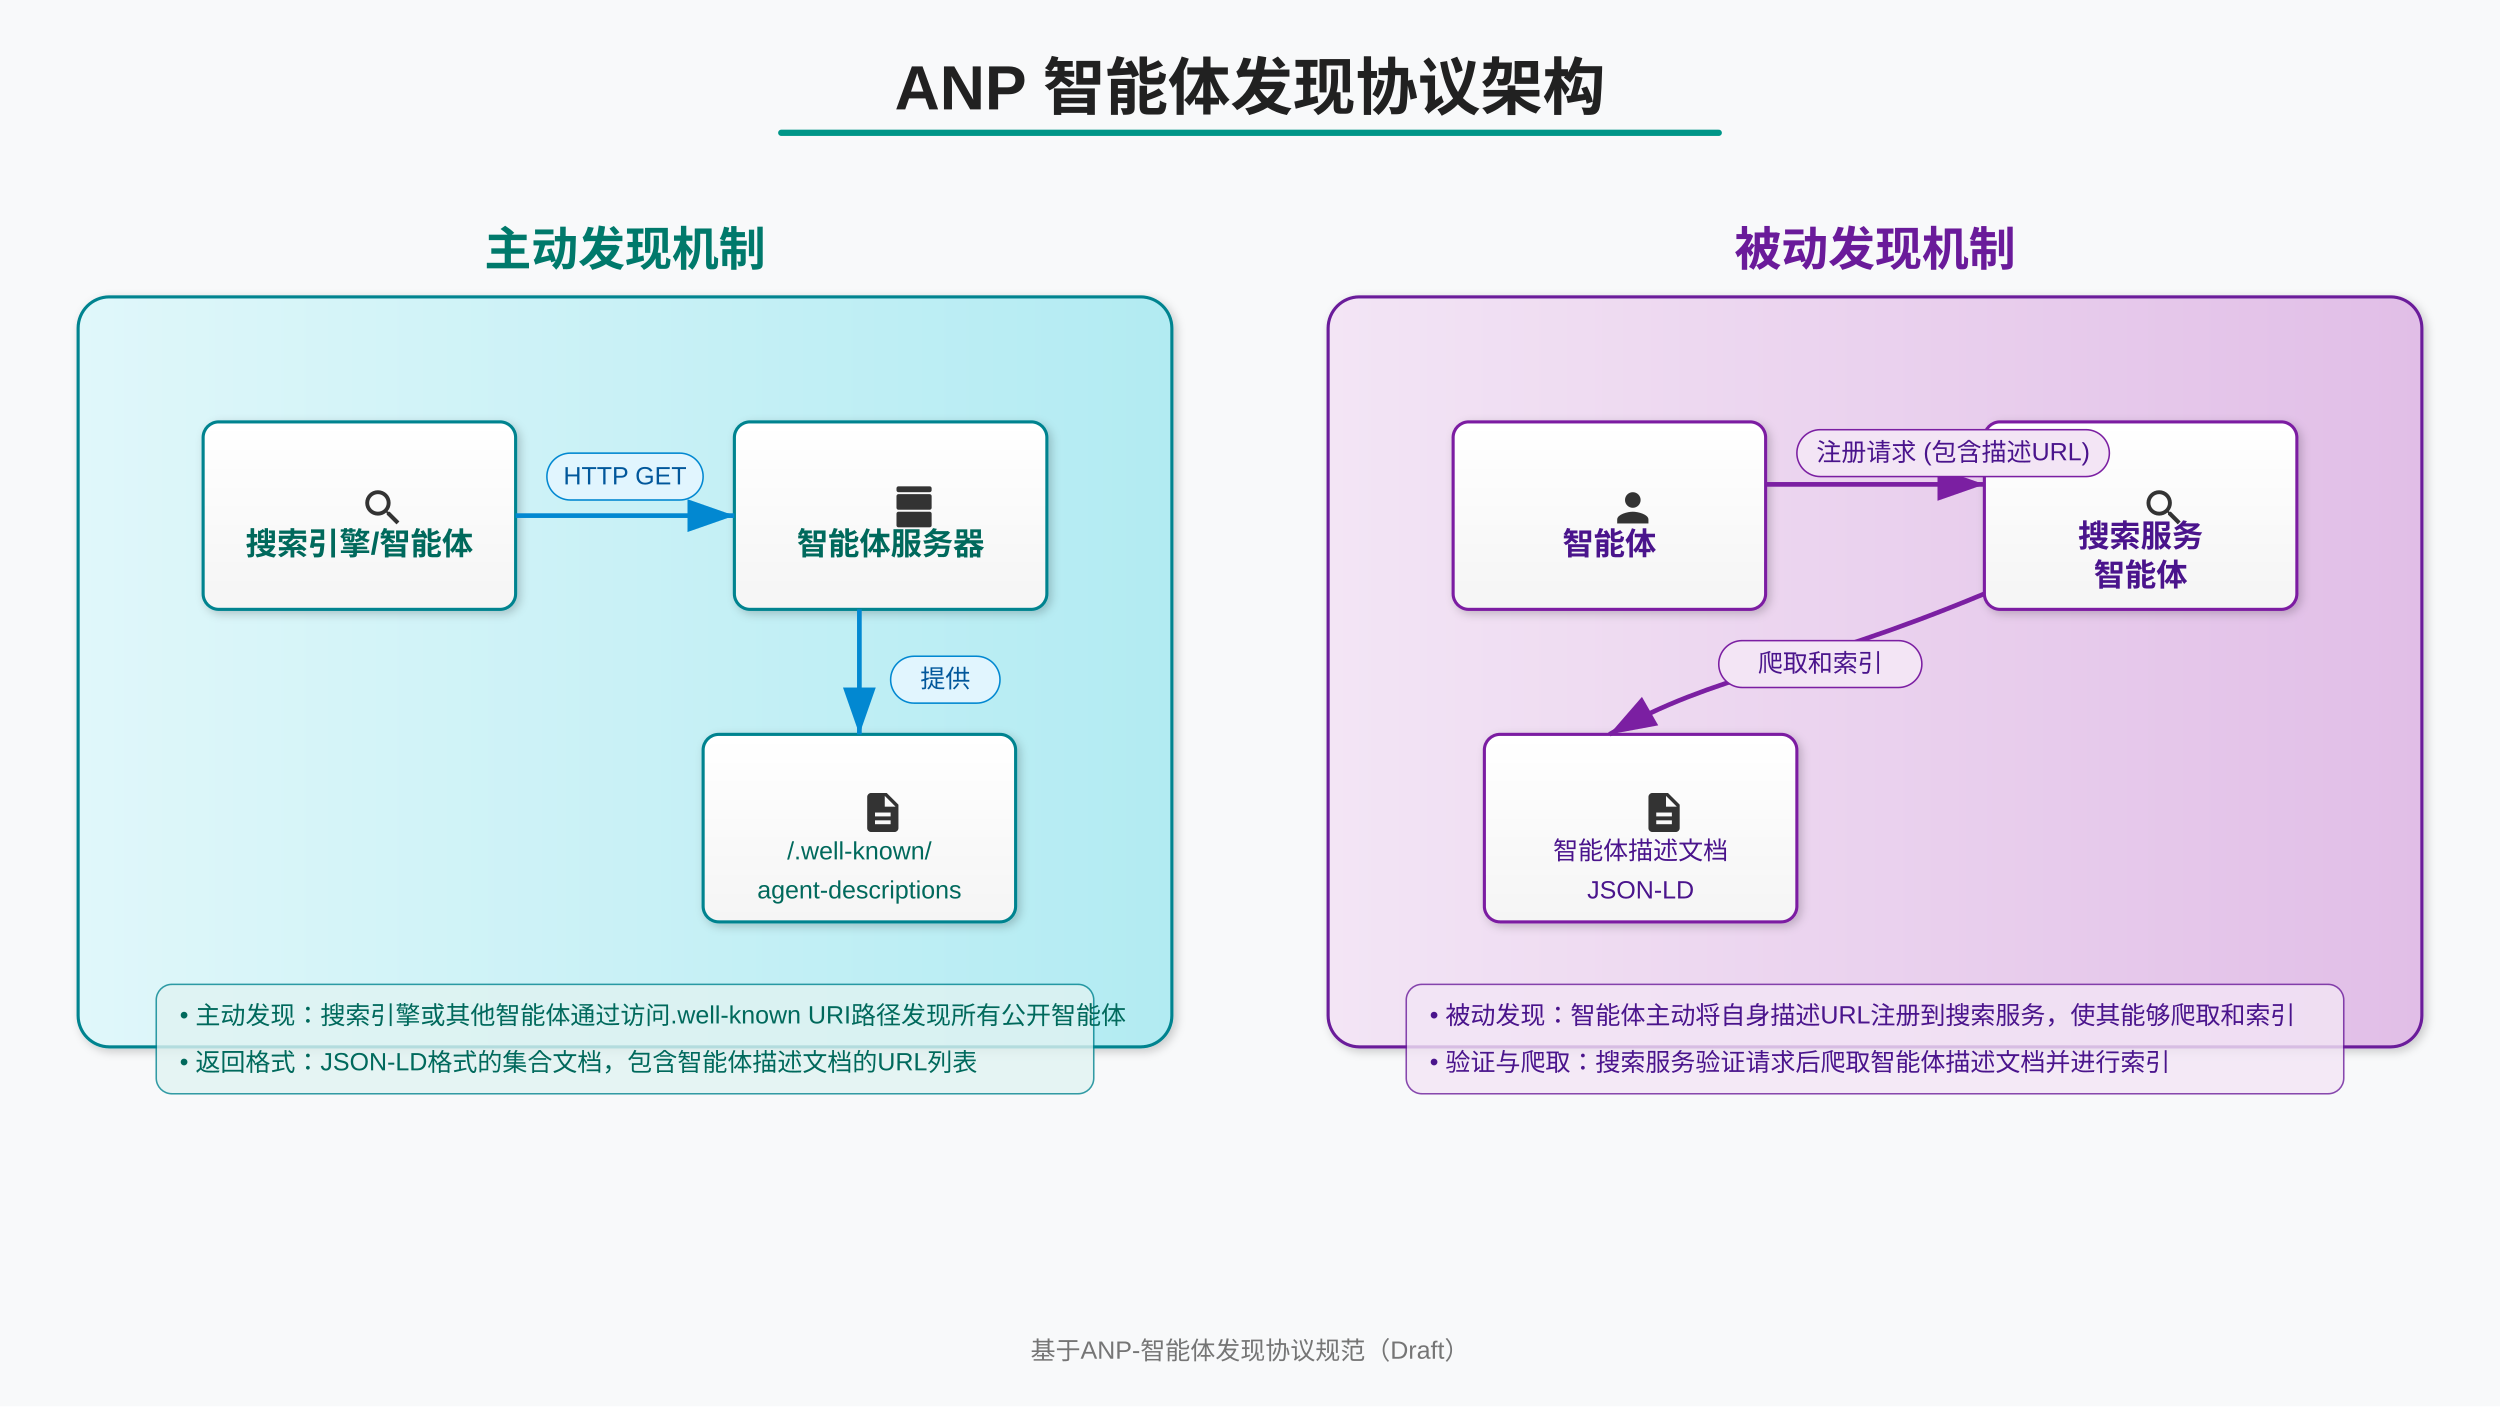
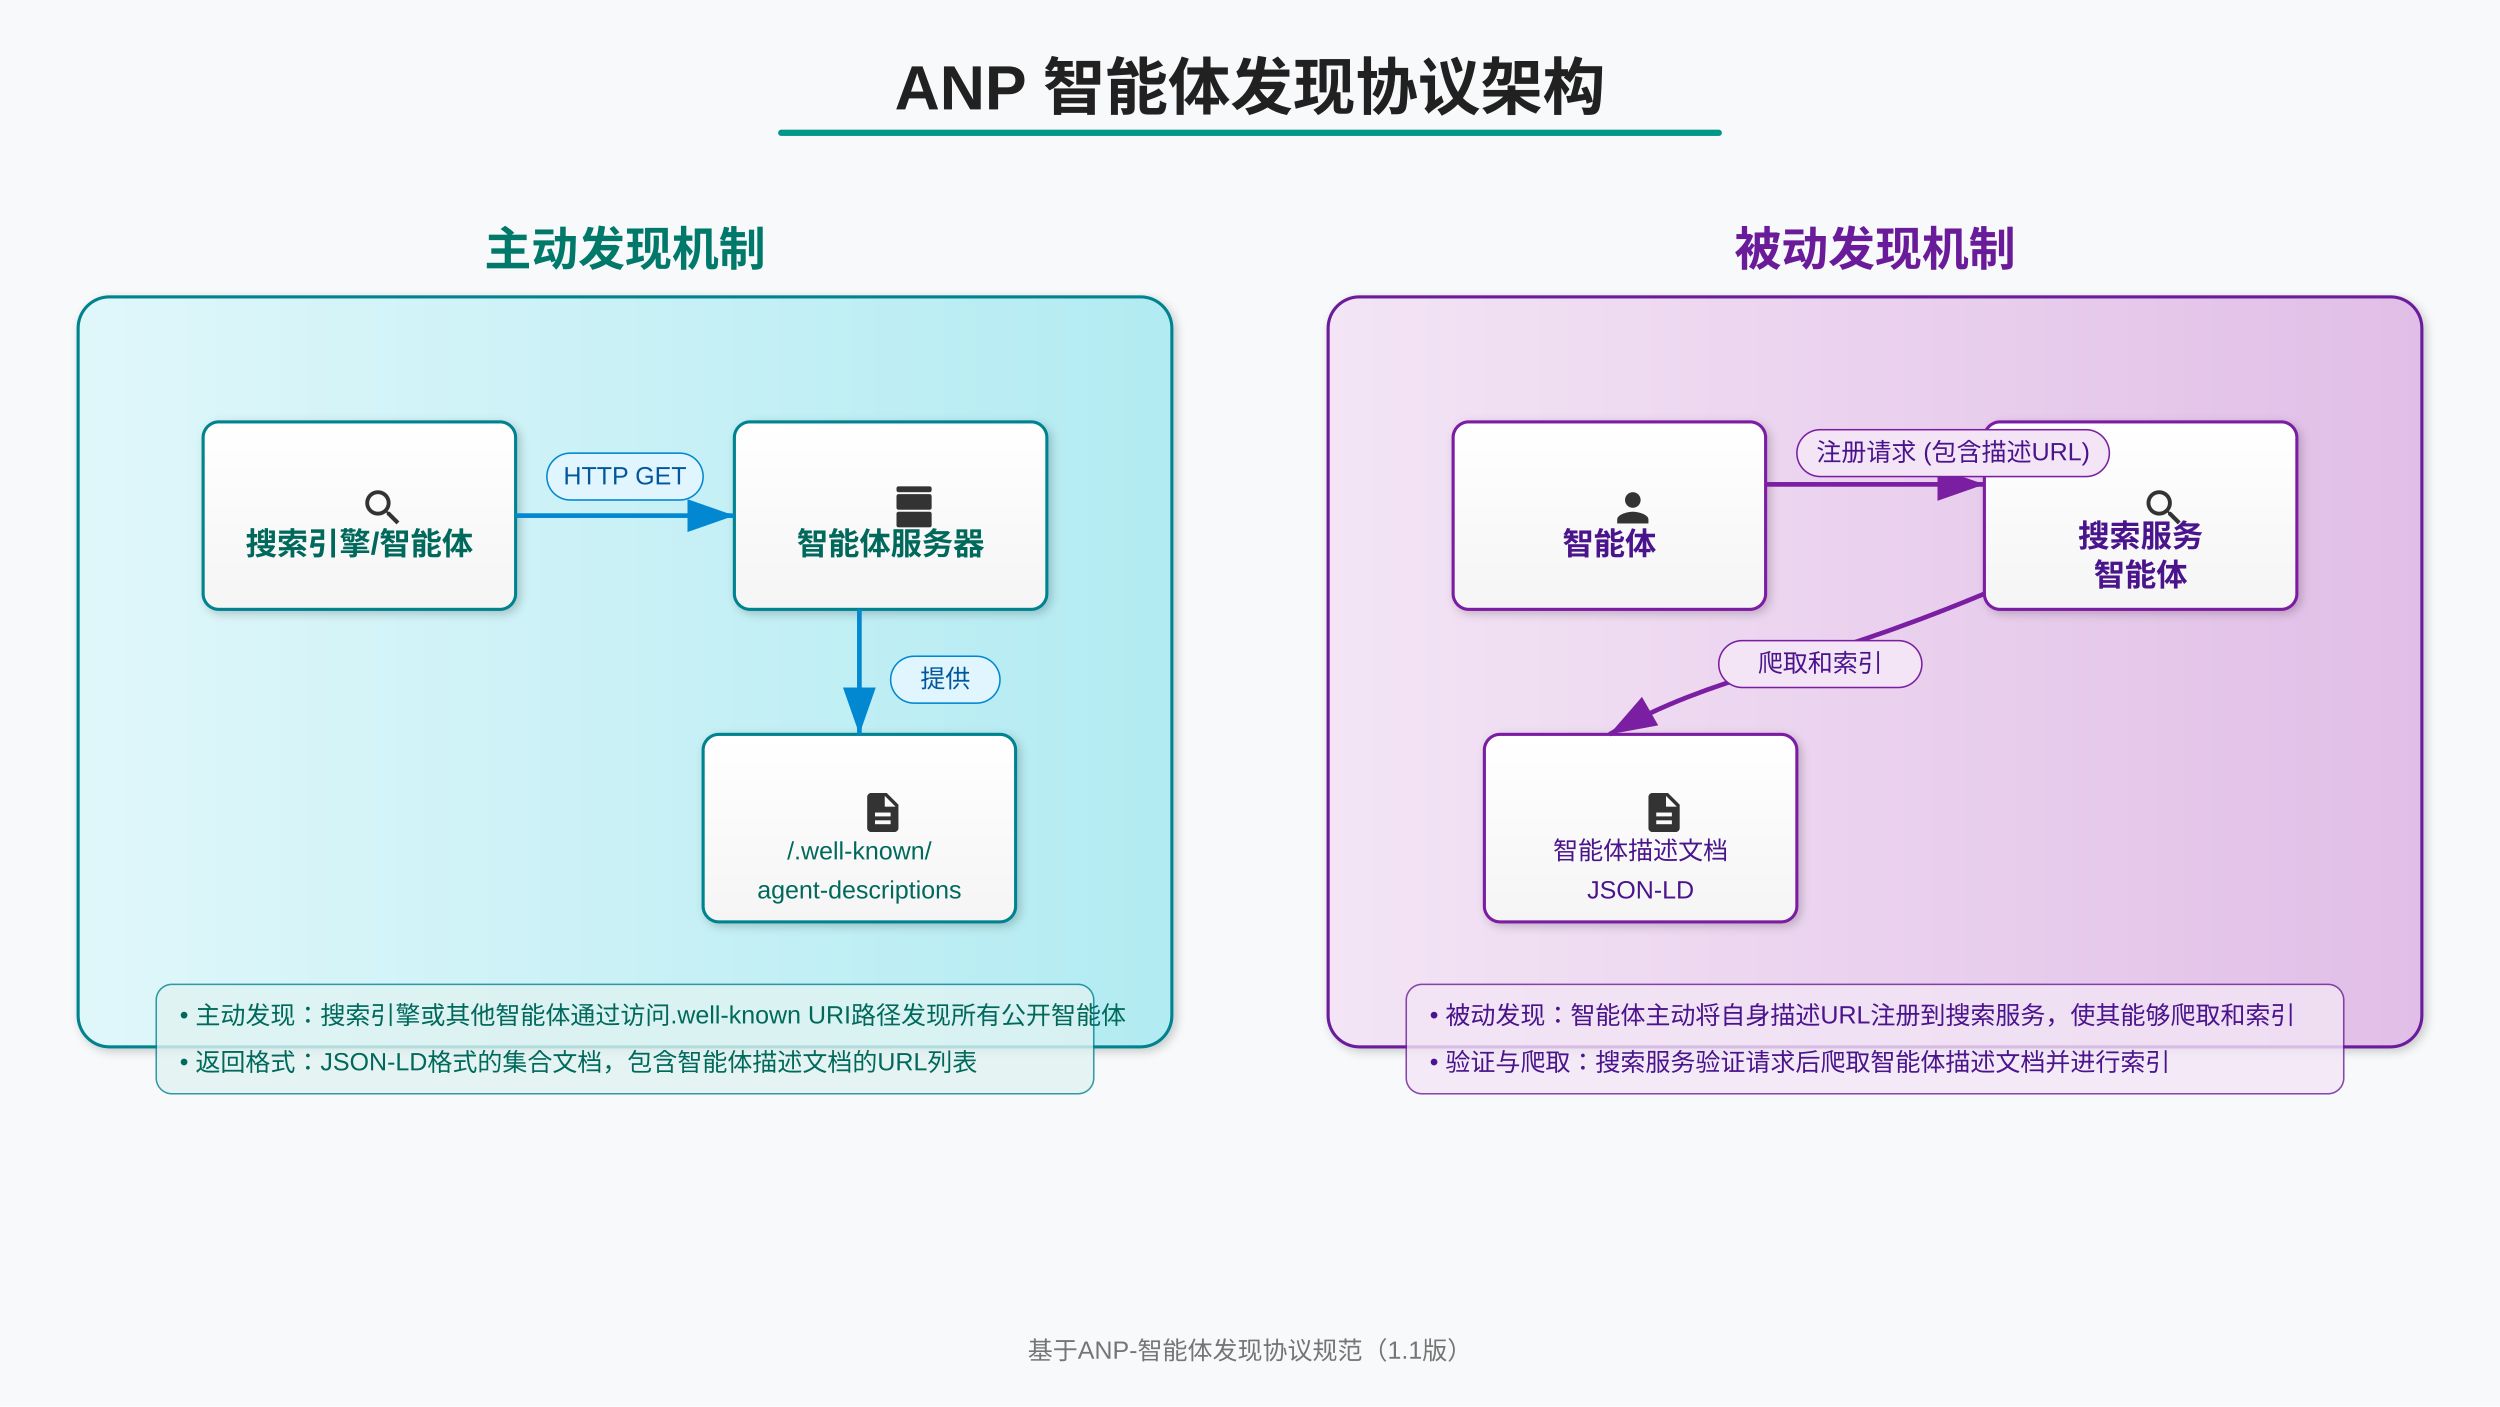
<svg xmlns="http://www.w3.org/2000/svg" width="1600" height="900">
  <defs>
    <linearGradient id="activeGradient" x1="0%" y1="0%" x2="100%" y2="0%">
      <stop offset="0%" style="stop-color:#e0f7fa;stop-opacity:1" />
      <stop offset="100%" style="stop-color:#b2ebf2;stop-opacity:1" />
    </linearGradient>
    <linearGradient id="passiveGradient" x1="0%" y1="0%" x2="100%" y2="0%">
      <stop offset="0%" style="stop-color:#f3e5f5;stop-opacity:1" />
      <stop offset="100%" style="stop-color:#e1bee7;stop-opacity:1" />
    </linearGradient>
    <linearGradient id="componentGradient" x1="0%" y1="0%" x2="0%" y2="100%">
      <stop offset="0%" style="stop-color:#ffffff;stop-opacity:1" />
      <stop offset="100%" style="stop-color:#f5f5f5;stop-opacity:1" />
    </linearGradient>
    <marker id="arrowBlue" markerWidth="10" markerHeight="7" refX="10" refY="3.5" orient="auto">
      <polygon points="0 0, 10 3.5, 0 7" fill="#0288d1" />
    </marker>
    <marker id="arrowPurple" markerWidth="10" markerHeight="7" refX="10" refY="3.5" orient="auto">
      <polygon points="0 0, 10 3.5, 0 7" fill="#7b1fa2" />
    </marker>
    <symbol id="search-icon" viewBox="0 0 24 24" width="24" height="24">
      <path d="M15.5 14h-.79l-.28-.27C15.41 12.59 16 11.11 16 9.5 16 5.91 13.09 3 9.5 3S3 5.91 3 9.5 5.91 16 9.5 16c1.61 0 3.09-.59 4.23-1.57l.27.28v.79l5 4.99L20.49 19l-4.99-5zm-6 0C7.01 14 5 11.99 5 9.5S7.01 5 9.5 5 14 7.01 14 9.5 11.99 14 9.5 14z" fill="#333" />
    </symbol>
    <symbol id="server-icon" viewBox="0 0 24 24" width="24" height="24">
      <path d="M4 22h16a1 1 0 0 0 1-1v-6a1 1 0 0 0-1-1H4a1 1 0 0 0-1 1v6a1 1 0 0 0 1 1zm0-9h16a1 1 0 0 0 1-1V6a1 1 0 0 0-1-1H4a1 1 0 0 0-1 1v6a1 1 0 0 0 1 1zm0-9h16a1 1 0 0 0 1-1V2a1 1 0 0 0-1-1H4a1 1 0 0 0-1 1v1a1 1 0 0 0 1 1z" fill="#333" />
    </symbol>
    <symbol id="agent-icon" viewBox="0 0 24 24" width="24" height="24">
      <path d="M12 12c2.21 0 4-1.79 4-4s-1.79-4-4-4-4 1.79-4 4 1.79 4 4 4zm0 2c-2.67 0-8 1.34-8 4v2h16v-2c0-2.66-5.33-4-8-4z" fill="#333" />
    </symbol>
    <symbol id="document-icon" viewBox="0 0 24 24" width="24" height="24">
      <path d="M14 2H6c-1.1 0-1.99.9-1.99 2L4 20c0 1.1.89 2 1.99 2H18c1.1 0 2-.9 2-2V8l-6-6zm2 16H8v-2h8v2zm0-4H8v-2h8v2zm-3-5V3.5L18.5 9H13z" fill="#333" />
    </symbol>
    <filter id="drop-shadow" x="-20%" y="-20%" width="140%" height="140%">
      <feGaussianBlur in="SourceAlpha" stdDeviation="3" />
      <feOffset dx="2" dy="2" result="offsetblur" />
      <feComponentTransfer>
        <feFuncA type="linear" slope="0.2" />
      </feComponentTransfer>
      <feMerge>
        <feMergeNode />
        <feMergeNode in="SourceGraphic" />
      </feMerge>
    </filter>
  </defs>
  <rect width="1600" height="900" fill="#f8f9fa" />
  <g>
    <text x="800" y="70" font-family="Arial, 'Microsoft YaHei', 'WenQuanYi Micro Hei', sans-serif" font-size="40" text-anchor="middle" fill="#212121" font-weight="bold">ANP 智能体发现协议架构</text>
    <line x1="500" y1="85" x2="1100" y2="85" stroke="#009688" stroke-width="4" stroke-linecap="round" />
  </g>
  <g transform="translate(50, 130)">
    <text x="350" y="40" font-family="Arial, 'Microsoft YaHei', 'WenQuanYi Micro Hei', sans-serif" font-size="30" text-anchor="middle" fill="#00796b" font-weight="bold">主动发现机制</text>
    <rect x="0" y="60" width="700" height="480" rx="20" ry="20" fill="url(#activeGradient)" stroke="#00838f" stroke-width="2" filter="url(#drop-shadow)" />
    <g transform="translate(80, 140)">
      <rect width="200" height="120" rx="10" ry="10" fill="url(#componentGradient)" stroke="#00838f" stroke-width="2" filter="url(#drop-shadow)" />
      <use href="#search-icon" x="100" y="40" width="30" height="30" />
      <text x="100" y="85" font-family="Arial, 'Microsoft YaHei', 'WenQuanYi Micro Hei', sans-serif" font-size="20" text-anchor="middle" fill="#00695c" font-weight="bold">搜索引擎/智能体</text>
    </g>
    <g transform="translate(420, 140)">
      <rect width="200" height="120" rx="10" ry="10" fill="url(#componentGradient)" stroke="#00838f" stroke-width="2" filter="url(#drop-shadow)" />
      <use href="#server-icon" x="100" y="40" width="30" height="30" />
      <text x="100" y="85" font-family="Arial, 'Microsoft YaHei', 'WenQuanYi Micro Hei', sans-serif" font-size="20" text-anchor="middle" fill="#00695c" font-weight="bold">智能体服务器</text>
    </g>
    <g transform="translate(400, 340)">
      <rect width="200" height="120" rx="10" ry="10" fill="url(#componentGradient)" stroke="#00838f" stroke-width="2" filter="url(#drop-shadow)" />
      <use href="#document-icon" x="100" y="35" width="30" height="30" />
      <text x="100" y="80" font-family="Arial, 'Microsoft YaHei', 'WenQuanYi Micro Hei', sans-serif" font-size="16" text-anchor="middle" fill="#00695c">/.well-known/</text>
      <text x="100" y="105" font-family="Arial, 'Microsoft YaHei', 'WenQuanYi Micro Hei', sans-serif" font-size="16" text-anchor="middle" fill="#00695c">agent-descriptions</text>
    </g>
    <line x1="280" y1="200" x2="420" y2="200" stroke="#0288d1" stroke-width="3" stroke-dasharray="0" marker-end="url(#arrowBlue)" />
    <rect x="300" y="160" width="100" height="30" rx="15" ry="15" fill="#e1f5fe" stroke="#0288d1" stroke-width="1" />
    <text x="350" y="180" font-family="Arial, 'Microsoft YaHei', 'WenQuanYi Micro Hei', sans-serif" font-size="16" text-anchor="middle" fill="#01579b">HTTP GET</text>
    <line x1="500" y1="260" x2="500" y2="340" stroke="#0288d1" stroke-width="3" stroke-dasharray="0" marker-end="url(#arrowBlue)" />
    <rect x="520" y="290" width="70" height="30" rx="15" ry="15" fill="#e1f5fe" stroke="#0288d1" stroke-width="1" />
    <text x="555" y="310" font-family="Arial, 'Microsoft YaHei', 'WenQuanYi Micro Hei', sans-serif" font-size="16" text-anchor="middle" fill="#01579b">提供</text>
    <g transform="translate(50, 500)">
      <rect x="0" y="0" width="600" height="70" rx="10" ry="10" fill="#e0f2f1" stroke="#00838f" stroke-width="1" opacity="0.8" />
      <text x="15" y="25" font-family="Arial, 'Microsoft YaHei', 'WenQuanYi Micro Hei', sans-serif" font-size="16" fill="#00695c">
                • 主动发现：搜索引擎或其他智能体通过访问.well-known URI路径发现所有公开智能体
            </text>
      <text x="15" y="55" font-family="Arial, 'Microsoft YaHei', 'WenQuanYi Micro Hei', sans-serif" font-size="16" fill="#00695c">
                • 返回格式：JSON-LD格式的集合文档，包含智能体描述文档的URL列表
            </text>
    </g>
  </g>
  <g transform="translate(850, 130)">
    <text x="350" y="40" font-family="Arial, 'Microsoft YaHei', 'WenQuanYi Micro Hei', sans-serif" font-size="30" text-anchor="middle" fill="#6a1b9a" font-weight="bold">被动发现机制</text>
    <rect x="0" y="60" width="700" height="480" rx="20" ry="20" fill="url(#passiveGradient)" stroke="#6a1b9a" stroke-width="2" filter="url(#drop-shadow)" />
    <g transform="translate(80, 140)">
      <rect width="200" height="120" rx="10" ry="10" fill="url(#componentGradient)" stroke="#7b1fa2" stroke-width="2" filter="url(#drop-shadow)" />
      <use href="#agent-icon" x="100" y="40" width="30" height="30" />
      <text x="100" y="85" font-family="Arial, 'Microsoft YaHei', 'WenQuanYi Micro Hei', sans-serif" font-size="20" text-anchor="middle" fill="#4a148c" font-weight="bold">智能体</text>
    </g>
    <g transform="translate(420, 140)">
      <rect width="200" height="120" rx="10" ry="10" fill="url(#componentGradient)" stroke="#7b1fa2" stroke-width="2" filter="url(#drop-shadow)" />
      <use href="#search-icon" x="100" y="40" width="30" height="30" />
      <text x="100" y="80" font-family="Arial, 'Microsoft YaHei', 'WenQuanYi Micro Hei', sans-serif" font-size="20" text-anchor="middle" fill="#4a148c" font-weight="bold">搜索服务</text>
      <text x="100" y="105" font-family="Arial, 'Microsoft YaHei', 'WenQuanYi Micro Hei', sans-serif" font-size="20" text-anchor="middle" fill="#4a148c" font-weight="bold">智能体</text>
    </g>
    <g transform="translate(100, 340)">
      <rect width="200" height="120" rx="10" ry="10" fill="url(#componentGradient)" stroke="#7b1fa2" stroke-width="2" filter="url(#drop-shadow)" />
      <use href="#document-icon" x="100" y="35" width="30" height="30" />
      <text x="100" y="80" font-family="Arial, 'Microsoft YaHei', 'WenQuanYi Micro Hei', sans-serif" font-size="16" text-anchor="middle" fill="#4a148c">智能体描述文档</text>
      <text x="100" y="105" font-family="Arial, 'Microsoft YaHei', 'WenQuanYi Micro Hei', sans-serif" font-size="16" text-anchor="middle" fill="#4a148c">JSON-LD</text>
    </g>
    <line x1="280" y1="180" x2="420" y2="180" stroke="#7b1fa2" stroke-width="3" stroke-dasharray="0" marker-end="url(#arrowPurple)" />
    <rect x="300" y="145" width="200" height="30" rx="15" ry="15" fill="#f3e5f5" stroke="#7b1fa2" stroke-width="1" />
    <text x="400" y="165" font-family="Arial, 'Microsoft YaHei', 'WenQuanYi Micro Hei', sans-serif" font-size="16" text-anchor="middle" fill="#4a148c">注册请求 (包含描述URL)</text>
    <path d="M420,250 C300,300 250,300 180,340" stroke="#7b1fa2" stroke-width="3" fill="none" stroke-dasharray="0" marker-end="url(#arrowPurple)" />
    <rect x="250" y="280" width="130" height="30" rx="15" ry="15" fill="#f3e5f5" stroke="#7b1fa2" stroke-width="1" />
    <text x="315" y="300" font-family="Arial, 'Microsoft YaHei', 'WenQuanYi Micro Hei', sans-serif" font-size="16" text-anchor="middle" fill="#4a148c">爬取和索引</text>
    <g transform="translate(50, 500)">
      <rect x="0" y="0" width="600" height="70" rx="10" ry="10" fill="#f3e5f5" stroke="#6a1b9a" stroke-width="1" opacity="0.8" />
      <text x="15" y="25" font-family="Arial, 'Microsoft YaHei', 'WenQuanYi Micro Hei', sans-serif" font-size="16" fill="#4a148c">
                • 被动发现：智能体主动将自身描述URL注册到搜索服务，使其能够爬取和索引
            </text>
      <text x="15" y="55" font-family="Arial, 'Microsoft YaHei', 'WenQuanYi Micro Hei', sans-serif" font-size="16" fill="#4a148c">
                • 验证与爬取：搜索服务验证请求后爬取智能体描述文档并进行索引
            </text>
    </g>
  </g>
-   <text x="800" y="870" font-family="Arial, 'Microsoft YaHei', 'WenQuanYi Micro Hei', sans-serif" font-size="16" text-anchor="middle" fill="#757575">基于ANP-智能体发现协议规范（Draft）</text>
+   <text x="800" y="870" font-family="Arial, 'Microsoft YaHei', 'WenQuanYi Micro Hei', sans-serif" font-size="16" text-anchor="middle" fill="#757575">基于ANP-智能体发现协议规范（1.1版）</text>
</svg>
